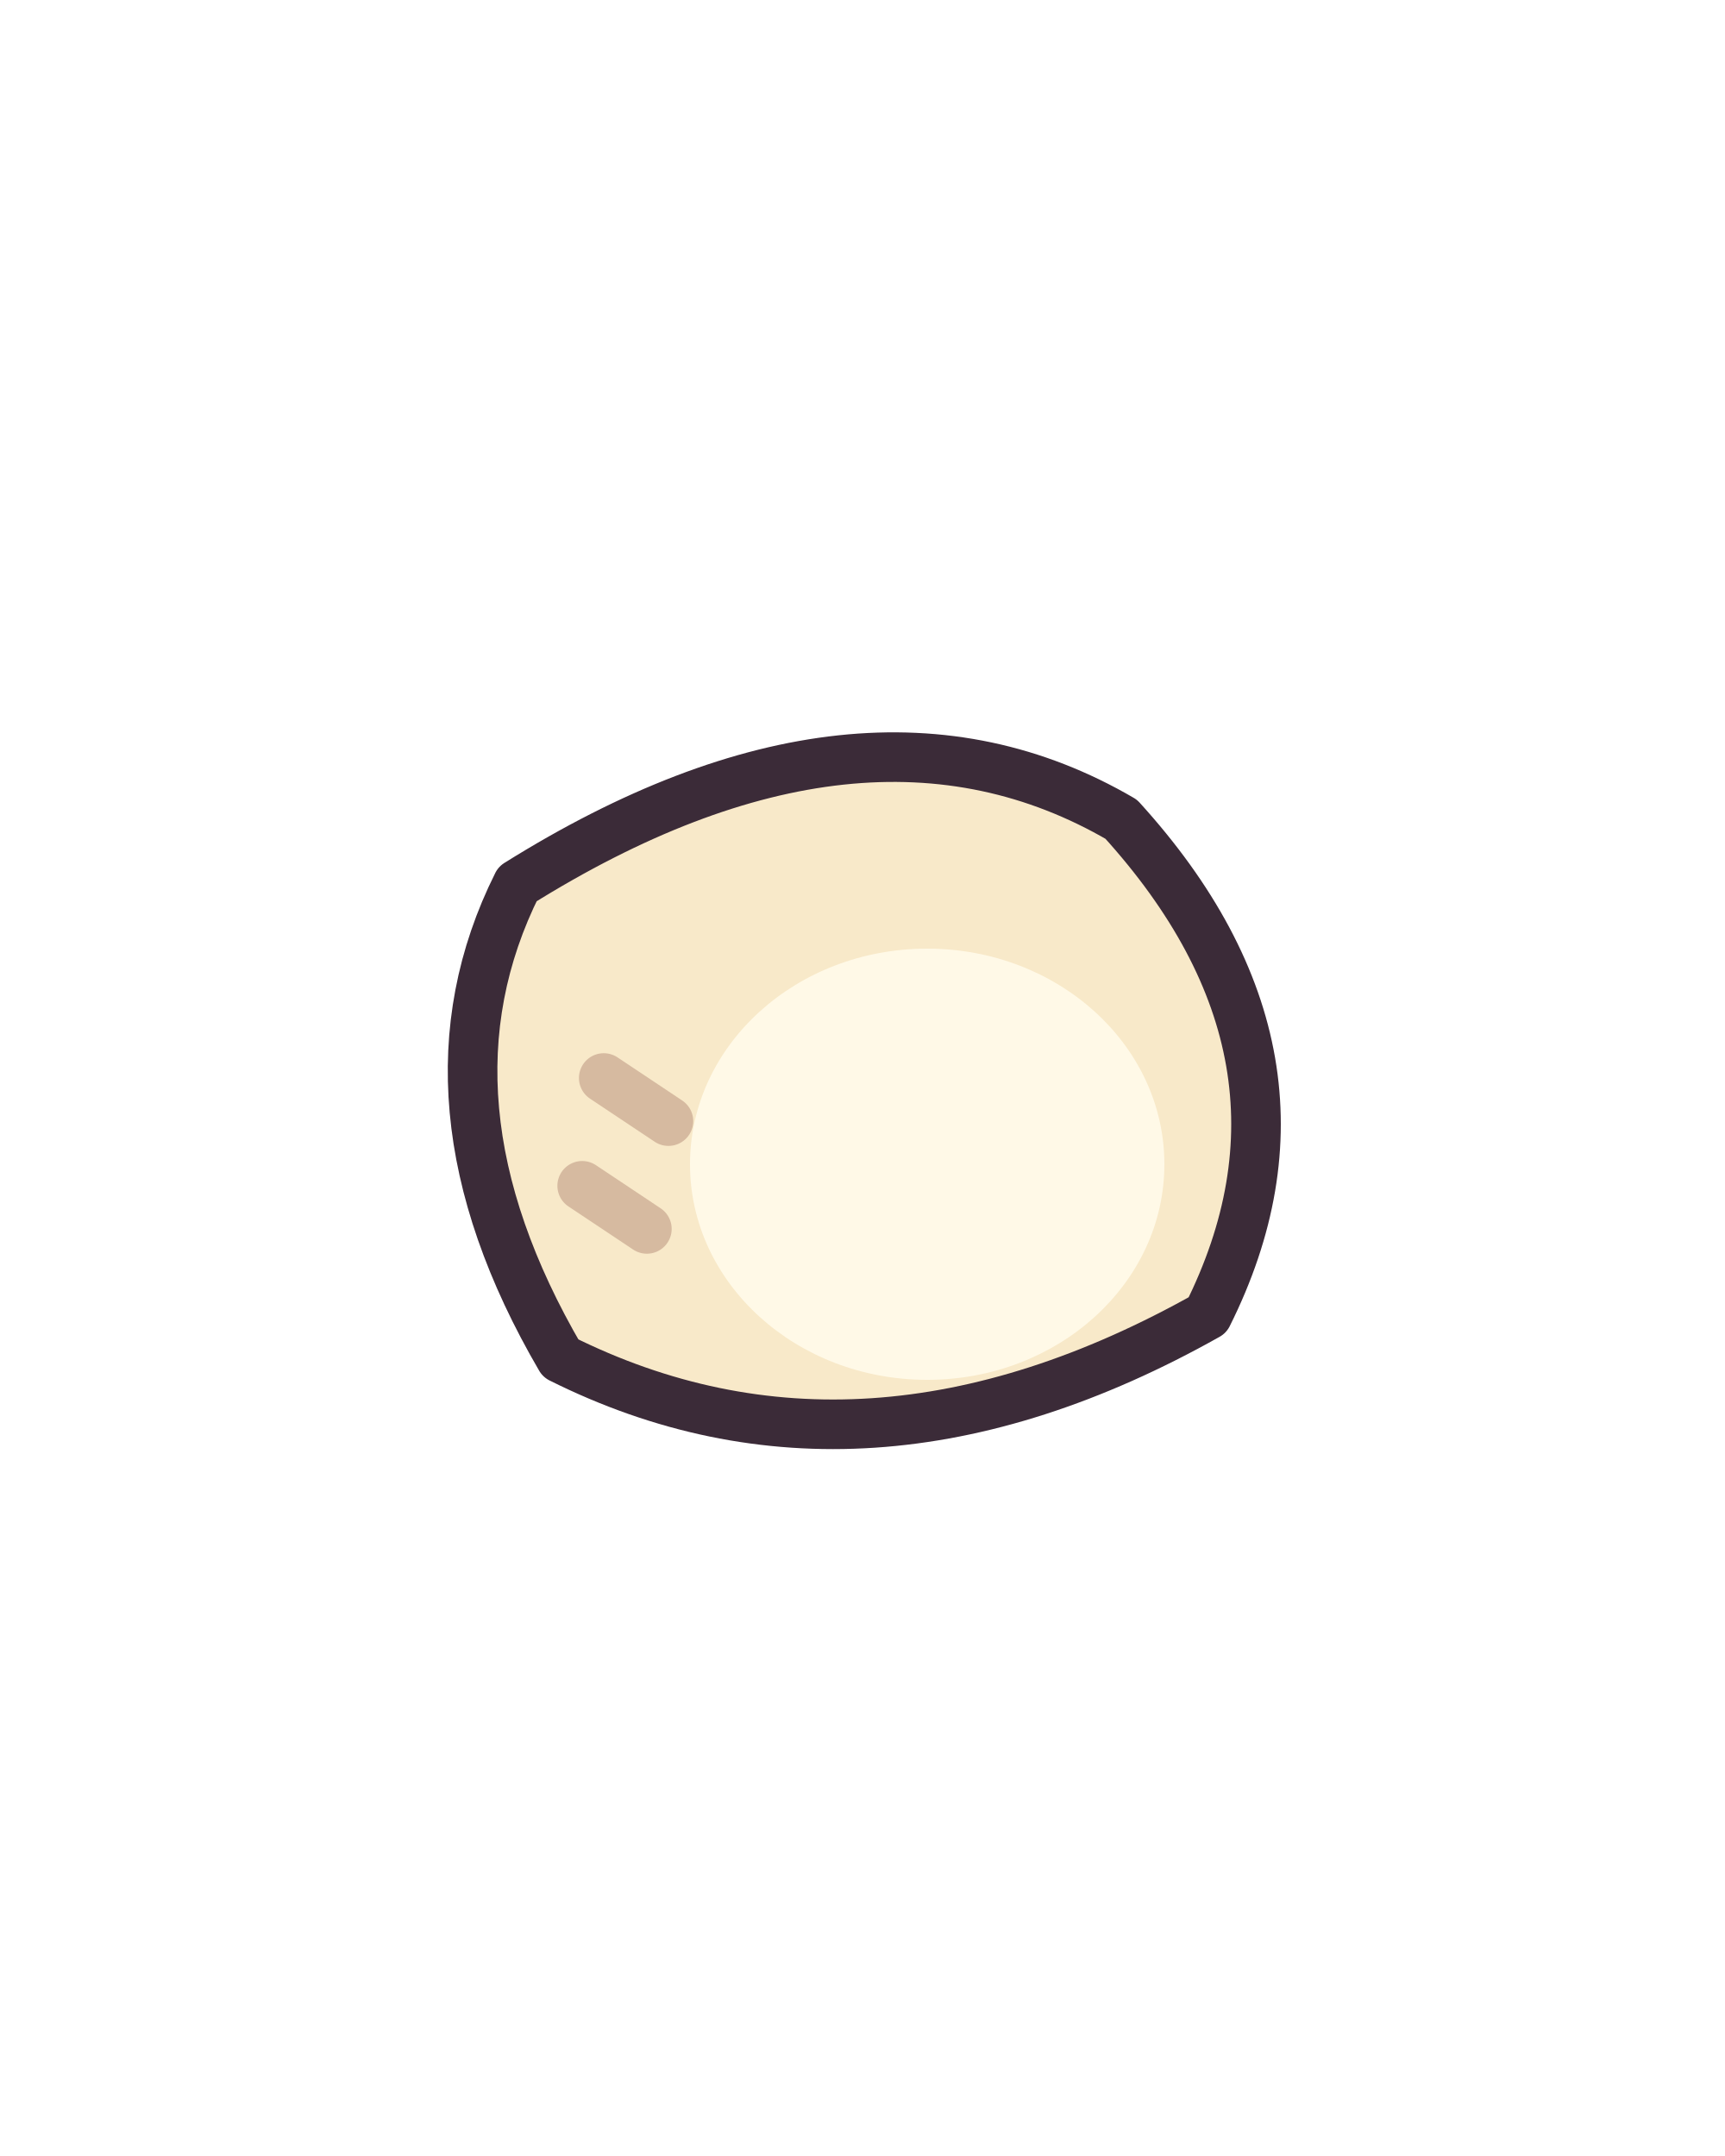
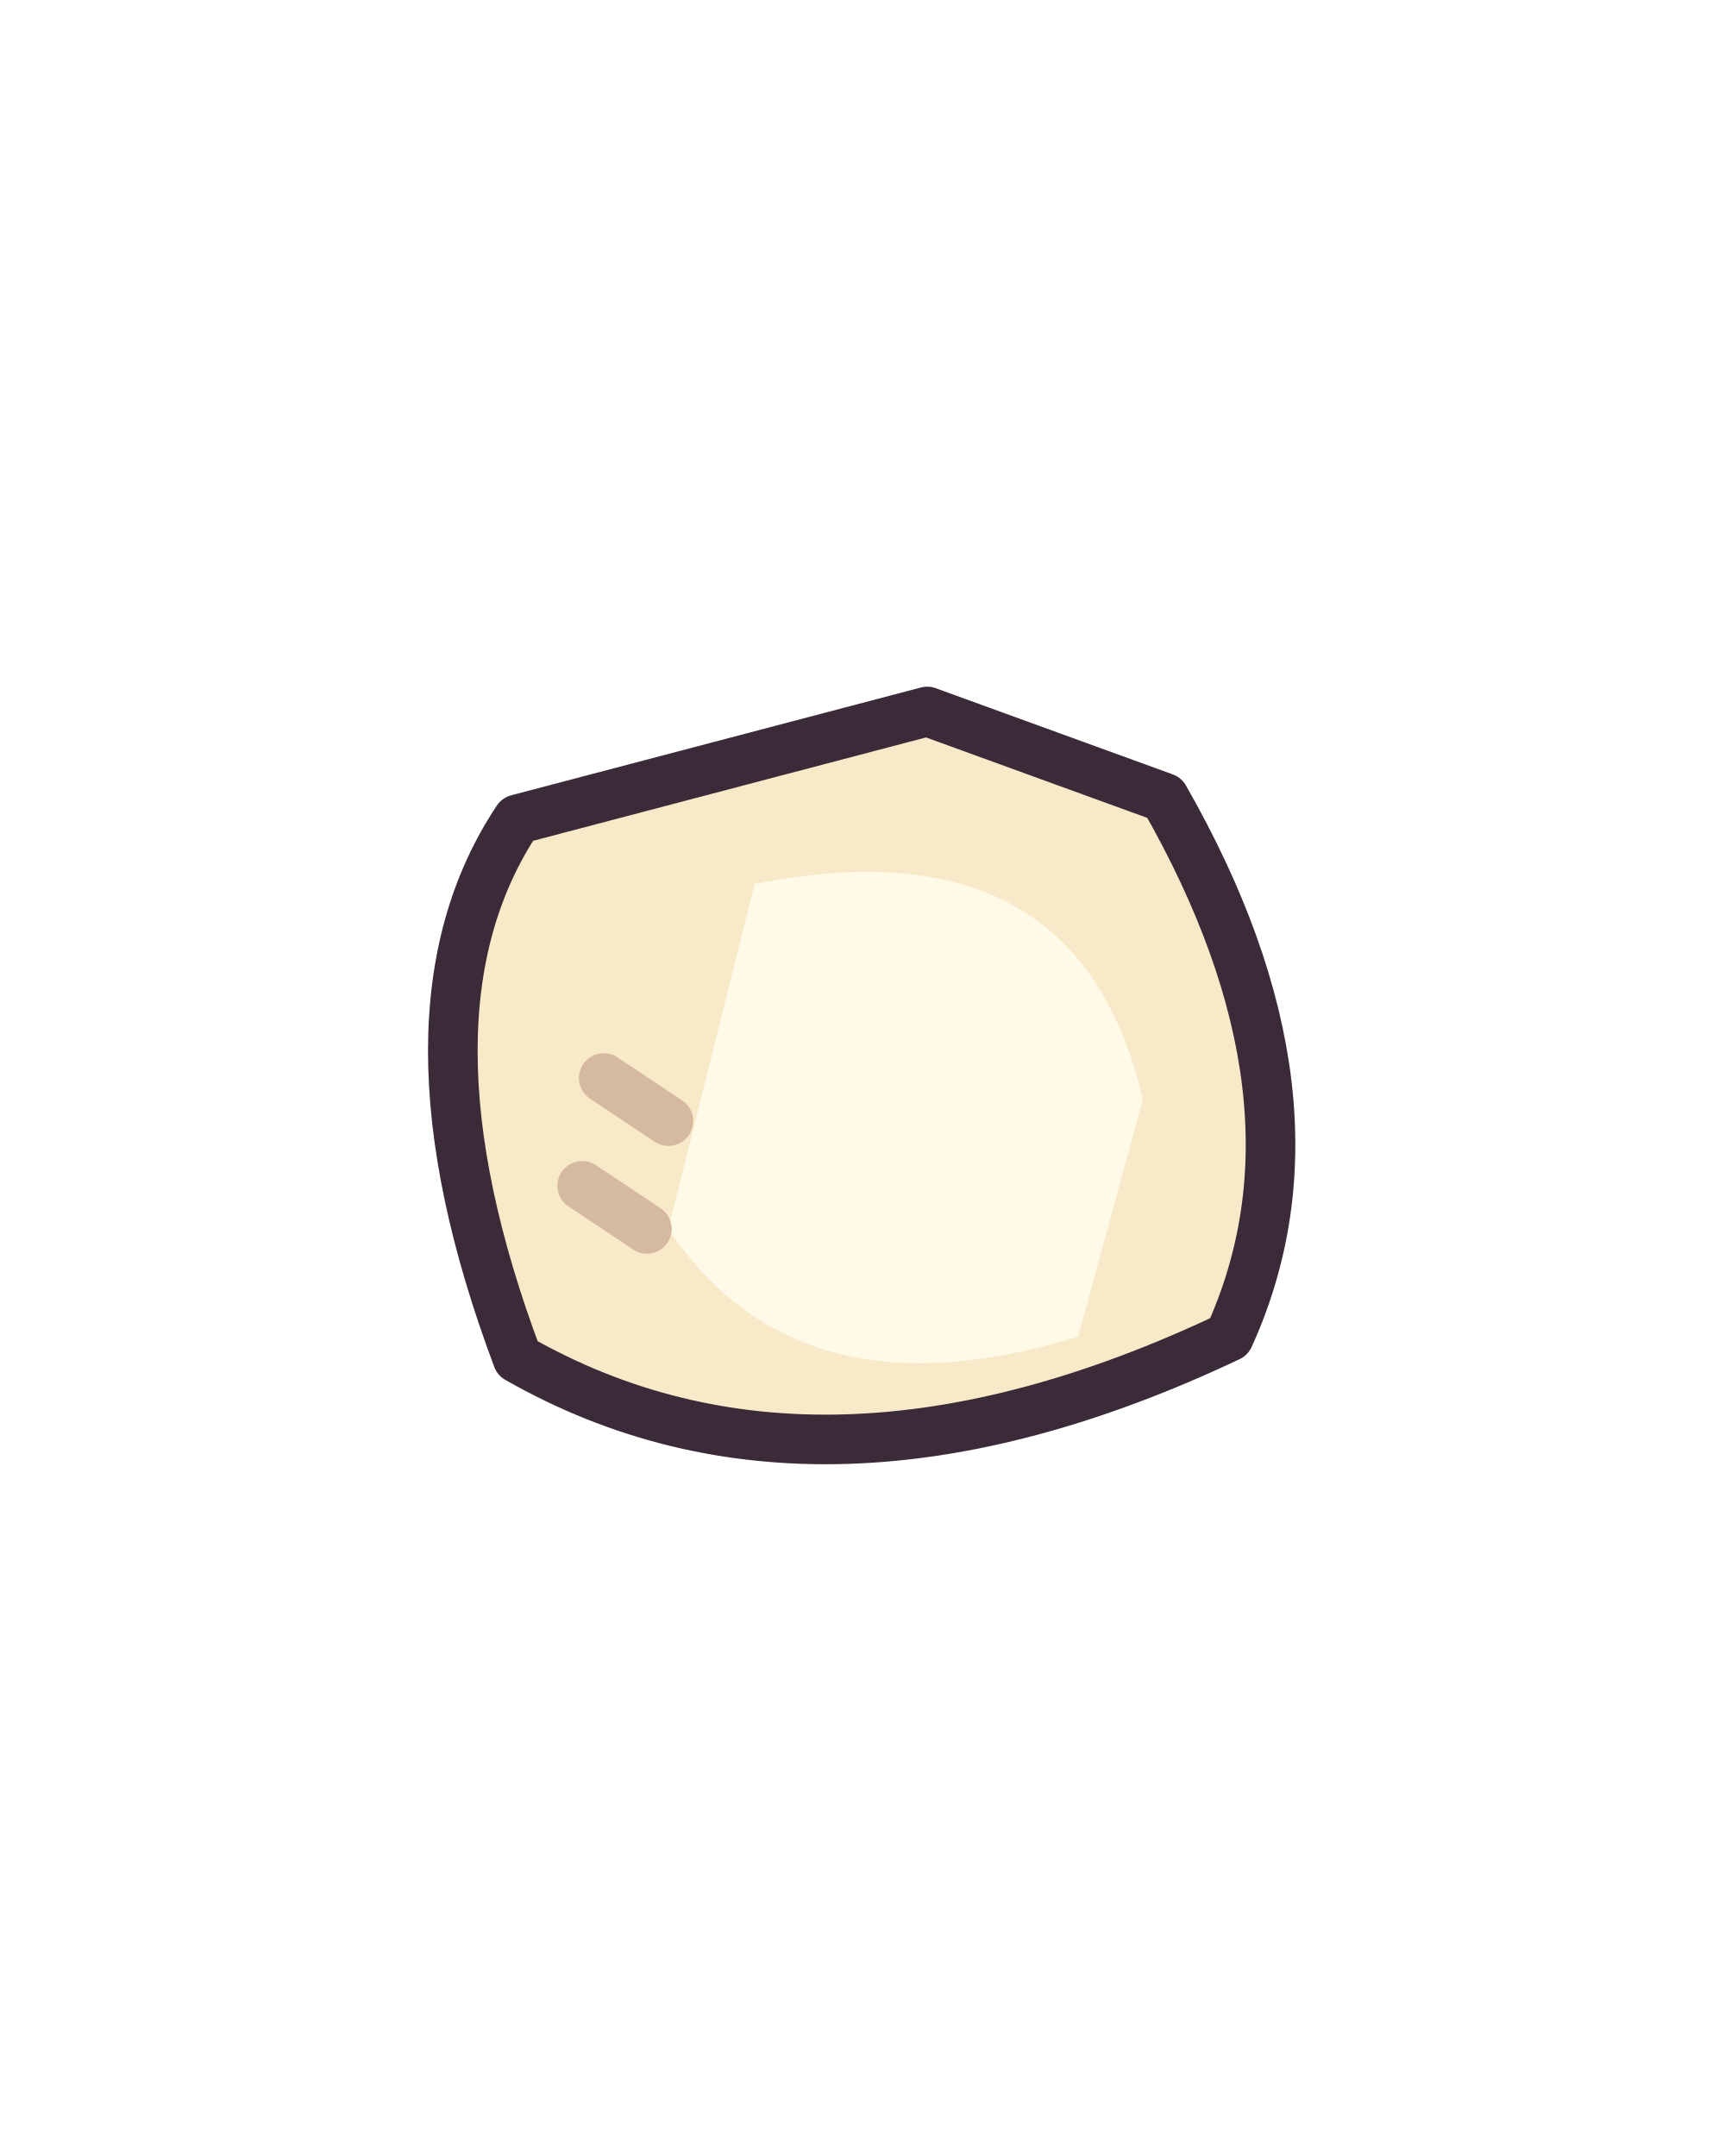
<svg xmlns="http://www.w3.org/2000/svg" viewBox="-40 -50 80 100" width="160" height="200">
  <g stroke="#3b2b38" stroke-width="2.3" stroke-linejoin="round" stroke-linecap="round">
-     <path fill="#f8e9c9" d="M-16-9Q-21 1-14 13Q0 20 16 11Q22-1 12-12Q0-19-16-9Z" />
-     <ellipse fill="#fff9e7" stroke="none" cx="3" cy="4" rx="11" ry="10" />
+     <path fill="#f8e9c9" d="M-16-12Q-22-3-16 13Q-2 21 17 12Q22 1 14-13L3-17Z" />
+     <path fill="#fff9e7" stroke="none" d="M-5-9Q10-12 13 1L10 12Q-3 16-9 7Z" />
    <path stroke="#d6baa0" d="M-12 0l3 2m-4 3 3 2" />
  </g>
</svg>
